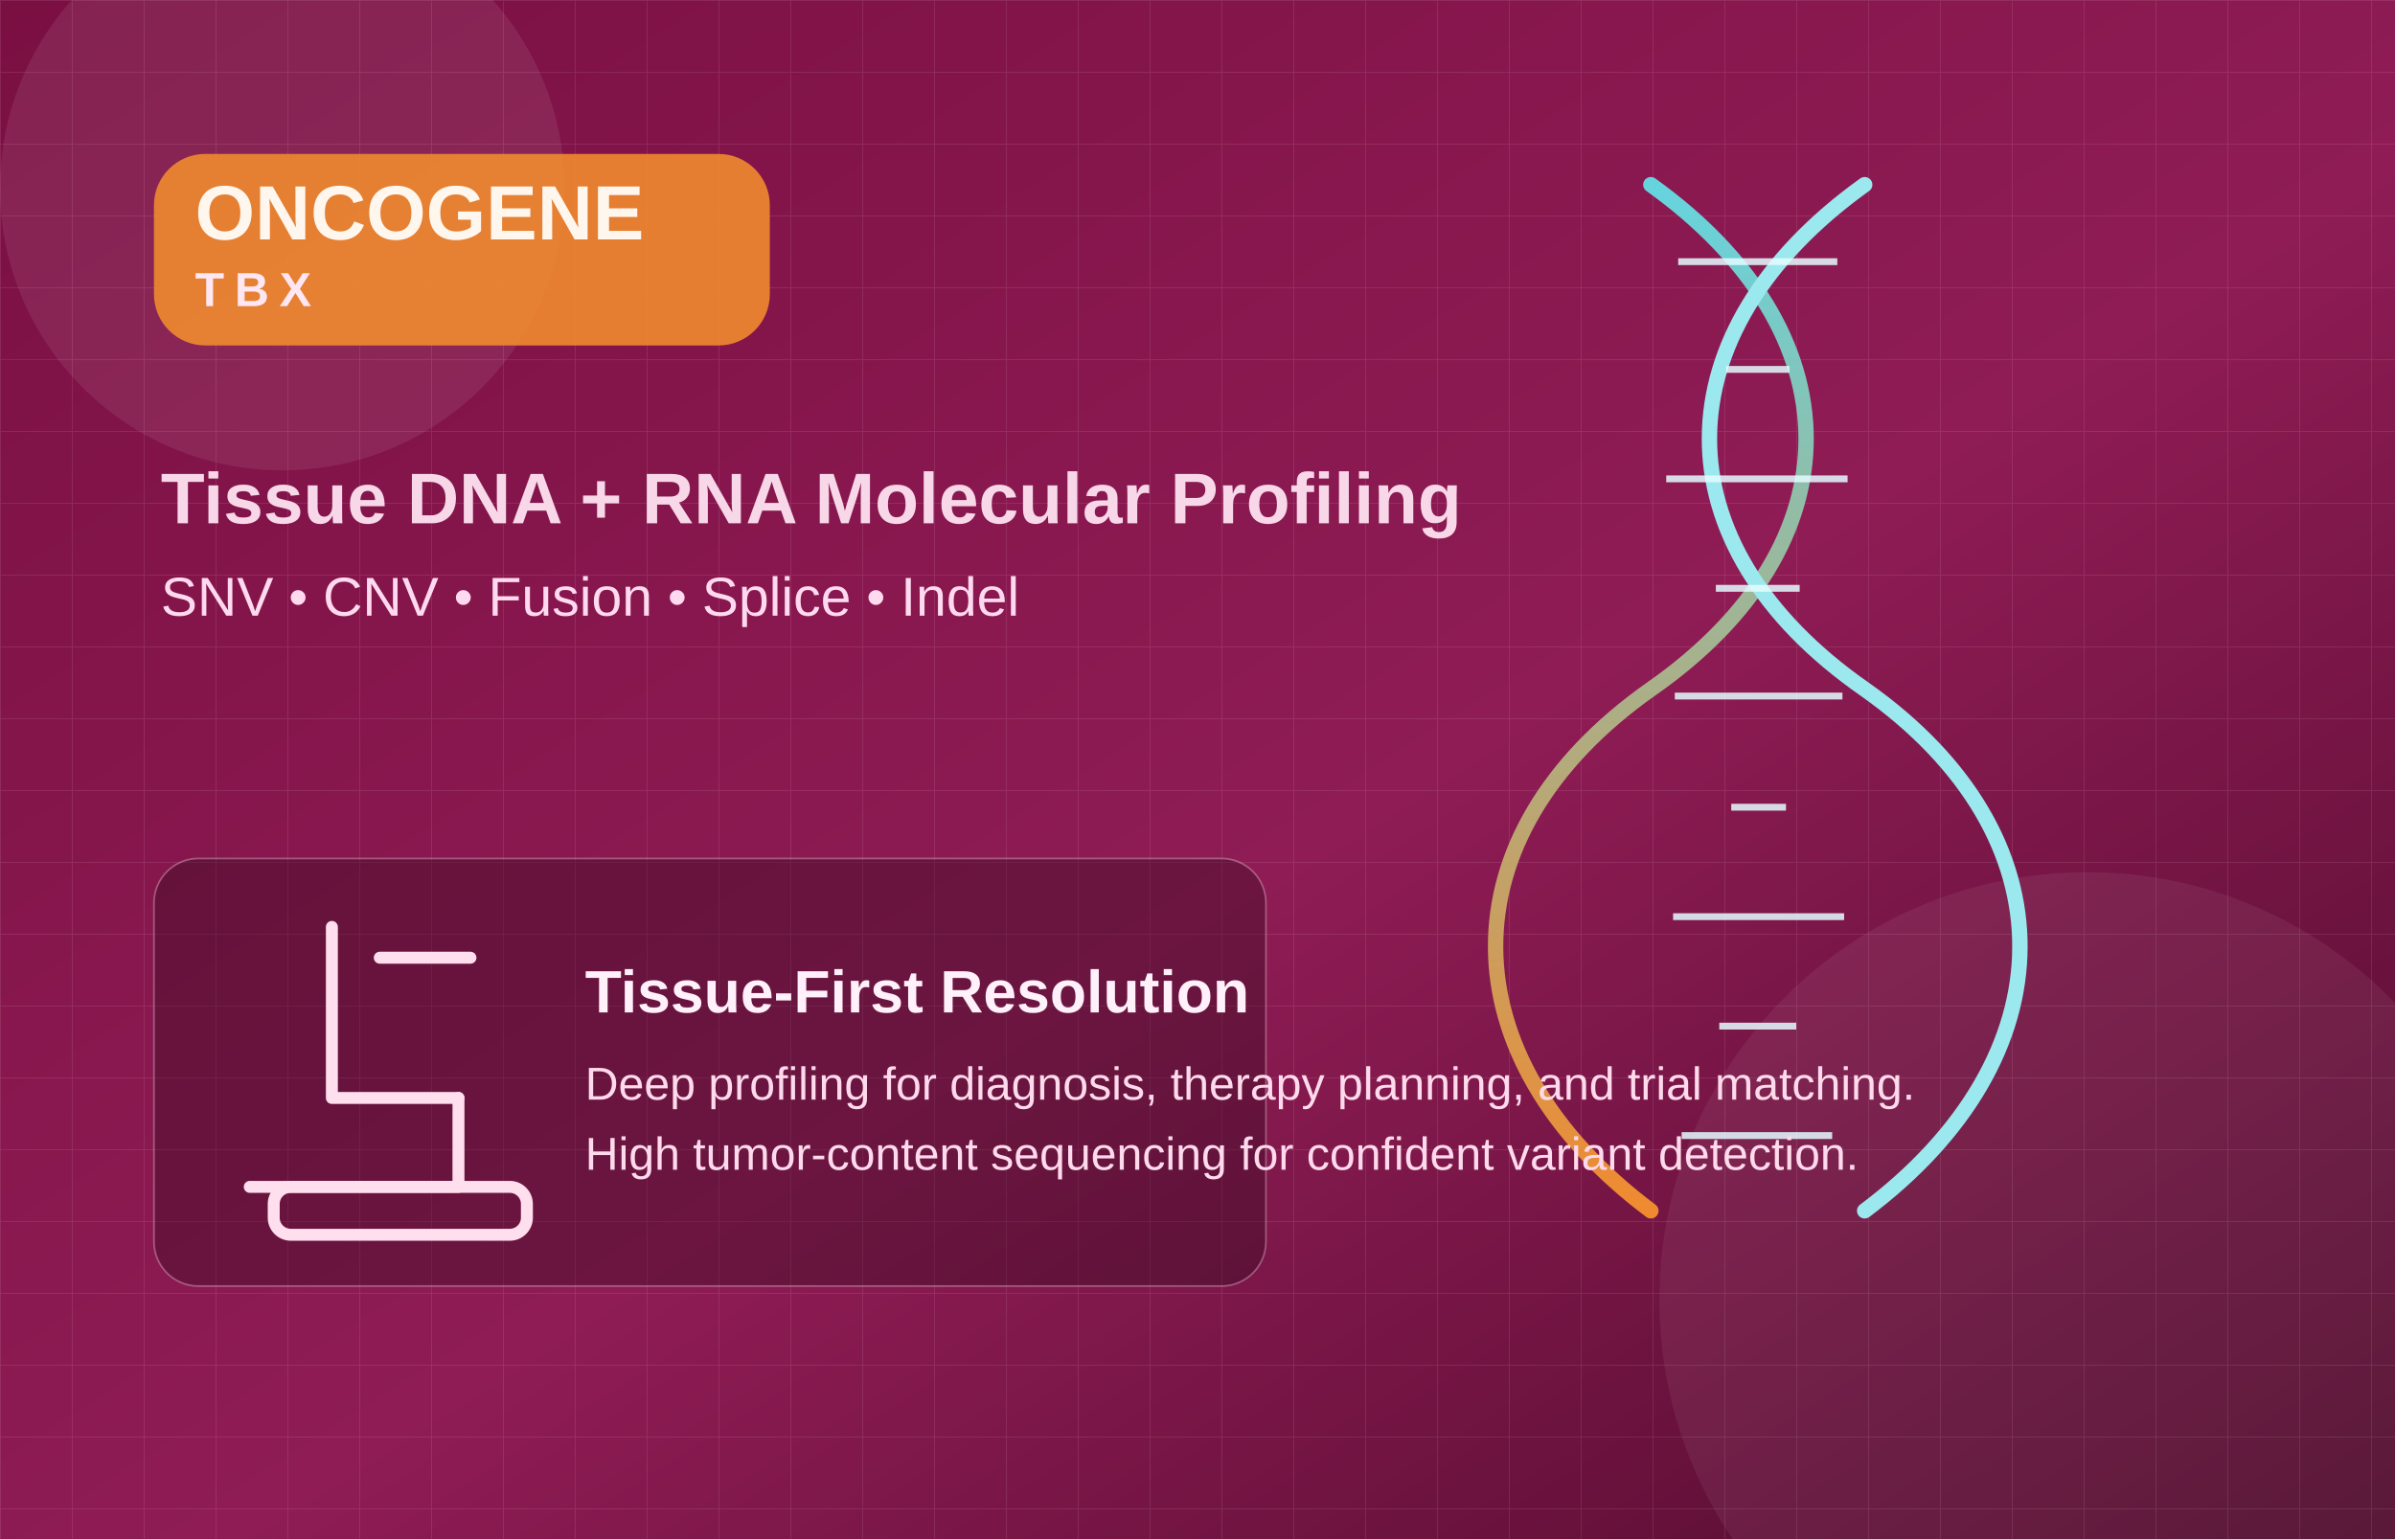
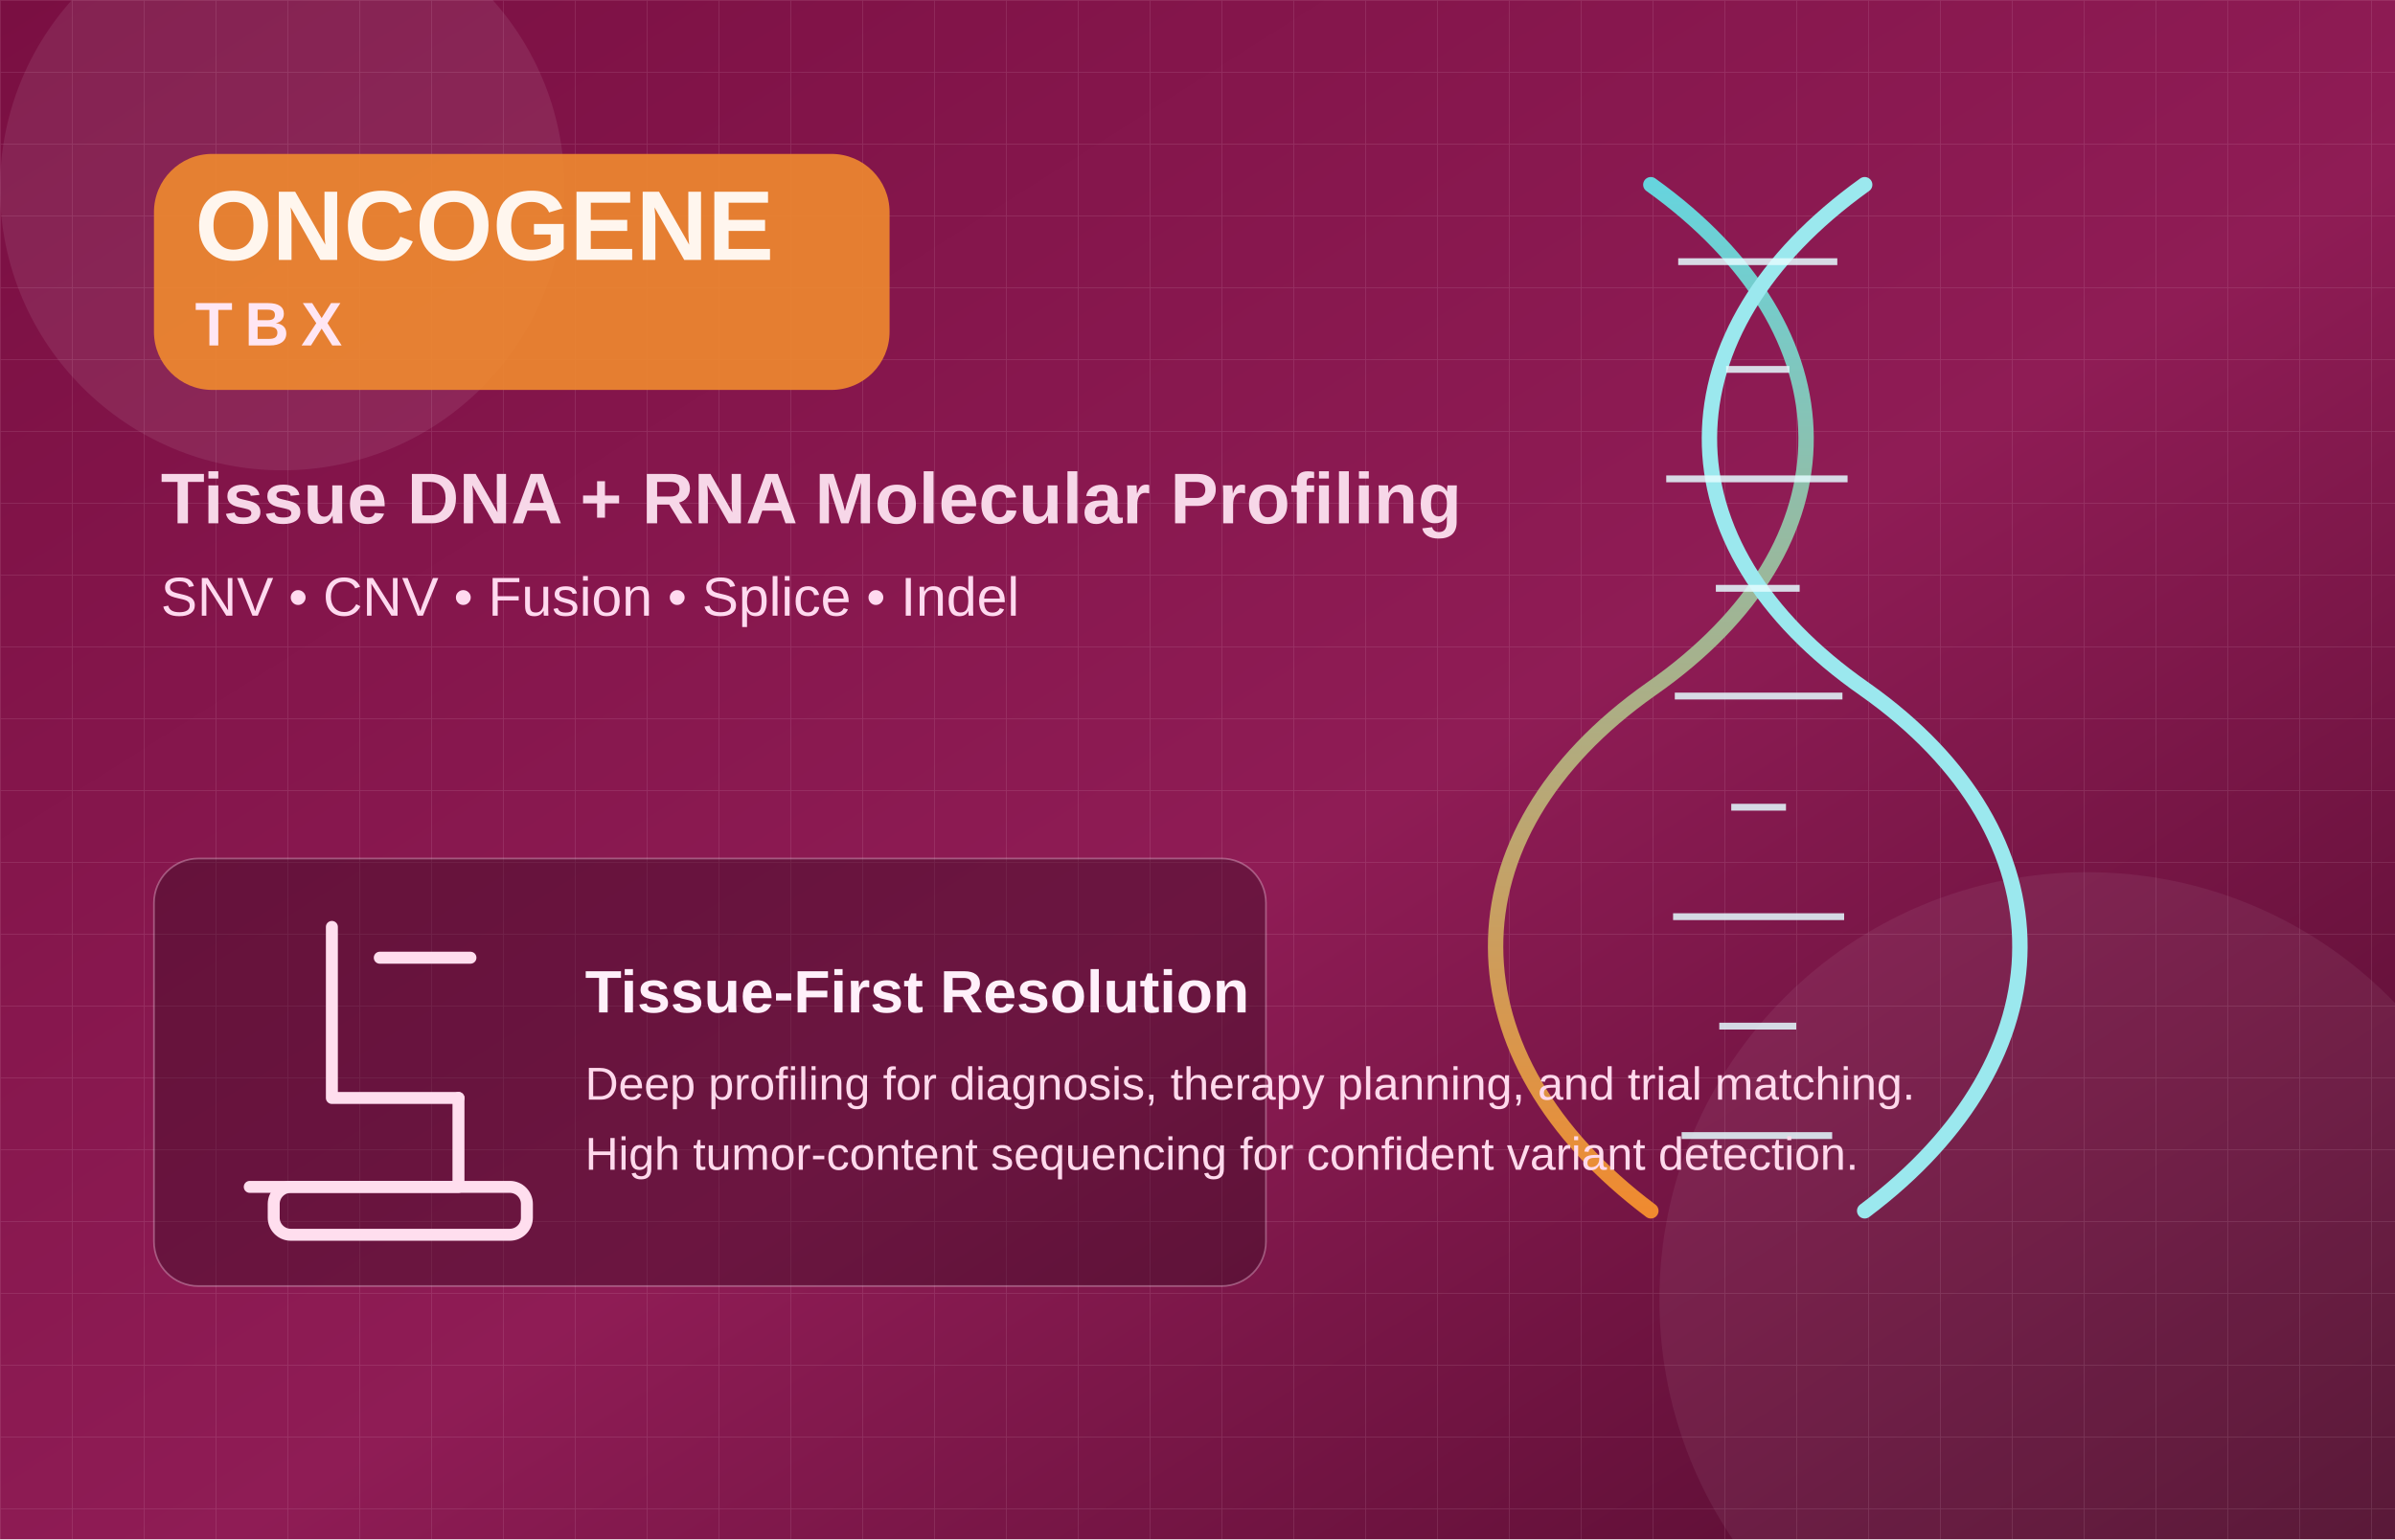
<svg xmlns="http://www.w3.org/2000/svg" viewBox="0 0 1400 900" role="img" aria-labelledby="title desc">
  <defs>
    <linearGradient id="bg" x1="0%" y1="0%" x2="100%" y2="100%">
      <stop offset="0%" stop-color="#7a0f42" />
      <stop offset="55%" stop-color="#8f1c55" />
      <stop offset="100%" stop-color="#4f0b2c" />
    </linearGradient>
    <pattern id="grid" width="42" height="42" patternUnits="userSpaceOnUse">
      <path d="M 42 0 L 0 0 0 42" fill="none" stroke="#ffd9ed" stroke-opacity="0.12" stroke-width="1" />
    </pattern>
    <linearGradient id="dnaA" x1="0%" y1="0%" x2="0%" y2="100%">
      <stop offset="0%" stop-color="#66d4de" />
      <stop offset="100%" stop-color="#f08a2f" />
    </linearGradient>
  </defs>
  <rect width="1400" height="900" fill="url(#bg)" />
  <rect width="1400" height="900" fill="url(#grid)" />
  <circle cx="165" cy="110" r="165" fill="#ffffff" fill-opacity="0.08" />
  <circle cx="1220" cy="760" r="250" fill="#ffffff" fill-opacity="0.06" />
  <g transform="translate(90 90)">
-     <rect x="0" y="0" width="360" height="112" rx="30" fill="#f08a2f" fill-opacity="0.9" />
-     <text x="24" y="50" fill="#fff6ee" font-size="45" font-family="'Space Grotesk', Arial, sans-serif" font-weight="700">ONCOGENE</text>
-     <text x="24" y="89" fill="#ffe6f3" font-size="28" letter-spacing="6" font-family="'IBM Plex Sans', Arial, sans-serif" font-weight="700">TBX</text>
+     <rect x="0" y="0" width="430" height="138" rx="34" fill="#f08a2f" fill-opacity="0.9" />
+     <text x="24" y="62" fill="#fff6ee" font-size="58" font-family="'Space Grotesk', Arial, sans-serif" font-weight="700">ONCOGENE</text>
+     <text x="24" y="112" fill="#ffe6f3" font-size="36" letter-spacing="7" font-family="'IBM Plex Sans', Arial, sans-serif" font-weight="700">TBX</text>
  </g>
  <text x="94" y="306" fill="#f7d7e8" font-size="42" font-family="'IBM Plex Sans', Arial, sans-serif" font-weight="600">Tissue DNA + RNA Molecular Profiling</text>
  <text x="94" y="360" fill="#ffd9ef" font-size="32" font-family="'IBM Plex Sans', Arial, sans-serif">SNV • CNV • Fusion • Splice • Indel</text>
  <g transform="translate(805 98)">
    <path d="M160 10 C280 96 282 220 160 305 C38 391 40 520 160 610" fill="none" stroke="url(#dnaA)" stroke-width="9" stroke-linecap="round" />
    <path d="M285 10 C165 96 163 220 285 305 C407 391 405 520 285 610" fill="none" stroke="#9be8ee" stroke-width="9" stroke-linecap="round" />
    <g stroke="#e4fbff" stroke-opacity="0.85" stroke-width="4">
      <line x1="176" y1="55" x2="269" y2="55" />
      <line x1="204" y1="118" x2="241" y2="118" />
      <line x1="169" y1="182" x2="275" y2="182" />
      <line x1="198" y1="246" x2="247" y2="246" />
      <line x1="174" y1="309" x2="272" y2="309" />
      <line x1="207" y1="374" x2="239" y2="374" />
      <line x1="173" y1="438" x2="273" y2="438" />
      <line x1="200" y1="502" x2="245" y2="502" />
      <line x1="178" y1="566" x2="266" y2="566" />
    </g>
  </g>
  <g transform="translate(90 502)">
    <rect x="0" y="0" width="650" height="250" rx="26" fill="#280a1a" fill-opacity="0.35" stroke="#efc5de" stroke-opacity="0.38" />
    <g transform="translate(48 40)" fill="none" stroke="#ffdeee" stroke-width="7" stroke-linecap="round" stroke-linejoin="round">
      <path d="M56 0 V100 H130" />
      <path d="M130 100 V152 H8" />
      <rect x="22" y="152" width="148" height="28" rx="10" />
      <line x1="84" y1="18" x2="137" y2="18" />
    </g>
    <text x="252" y="90" fill="#fff0fa" font-size="35" font-family="'Space Grotesk', Arial, sans-serif" font-weight="700">Tissue-First Resolution</text>
    <text x="252" y="141" fill="#ffd9ec" font-size="27" font-family="'IBM Plex Sans', Arial, sans-serif">Deep profiling for diagnosis, therapy planning, and trial matching.</text>
    <text x="252" y="182" fill="#ffd9ec" font-size="27" font-family="'IBM Plex Sans', Arial, sans-serif">High tumor-content sequencing for confident variant detection.</text>
  </g>
</svg>
